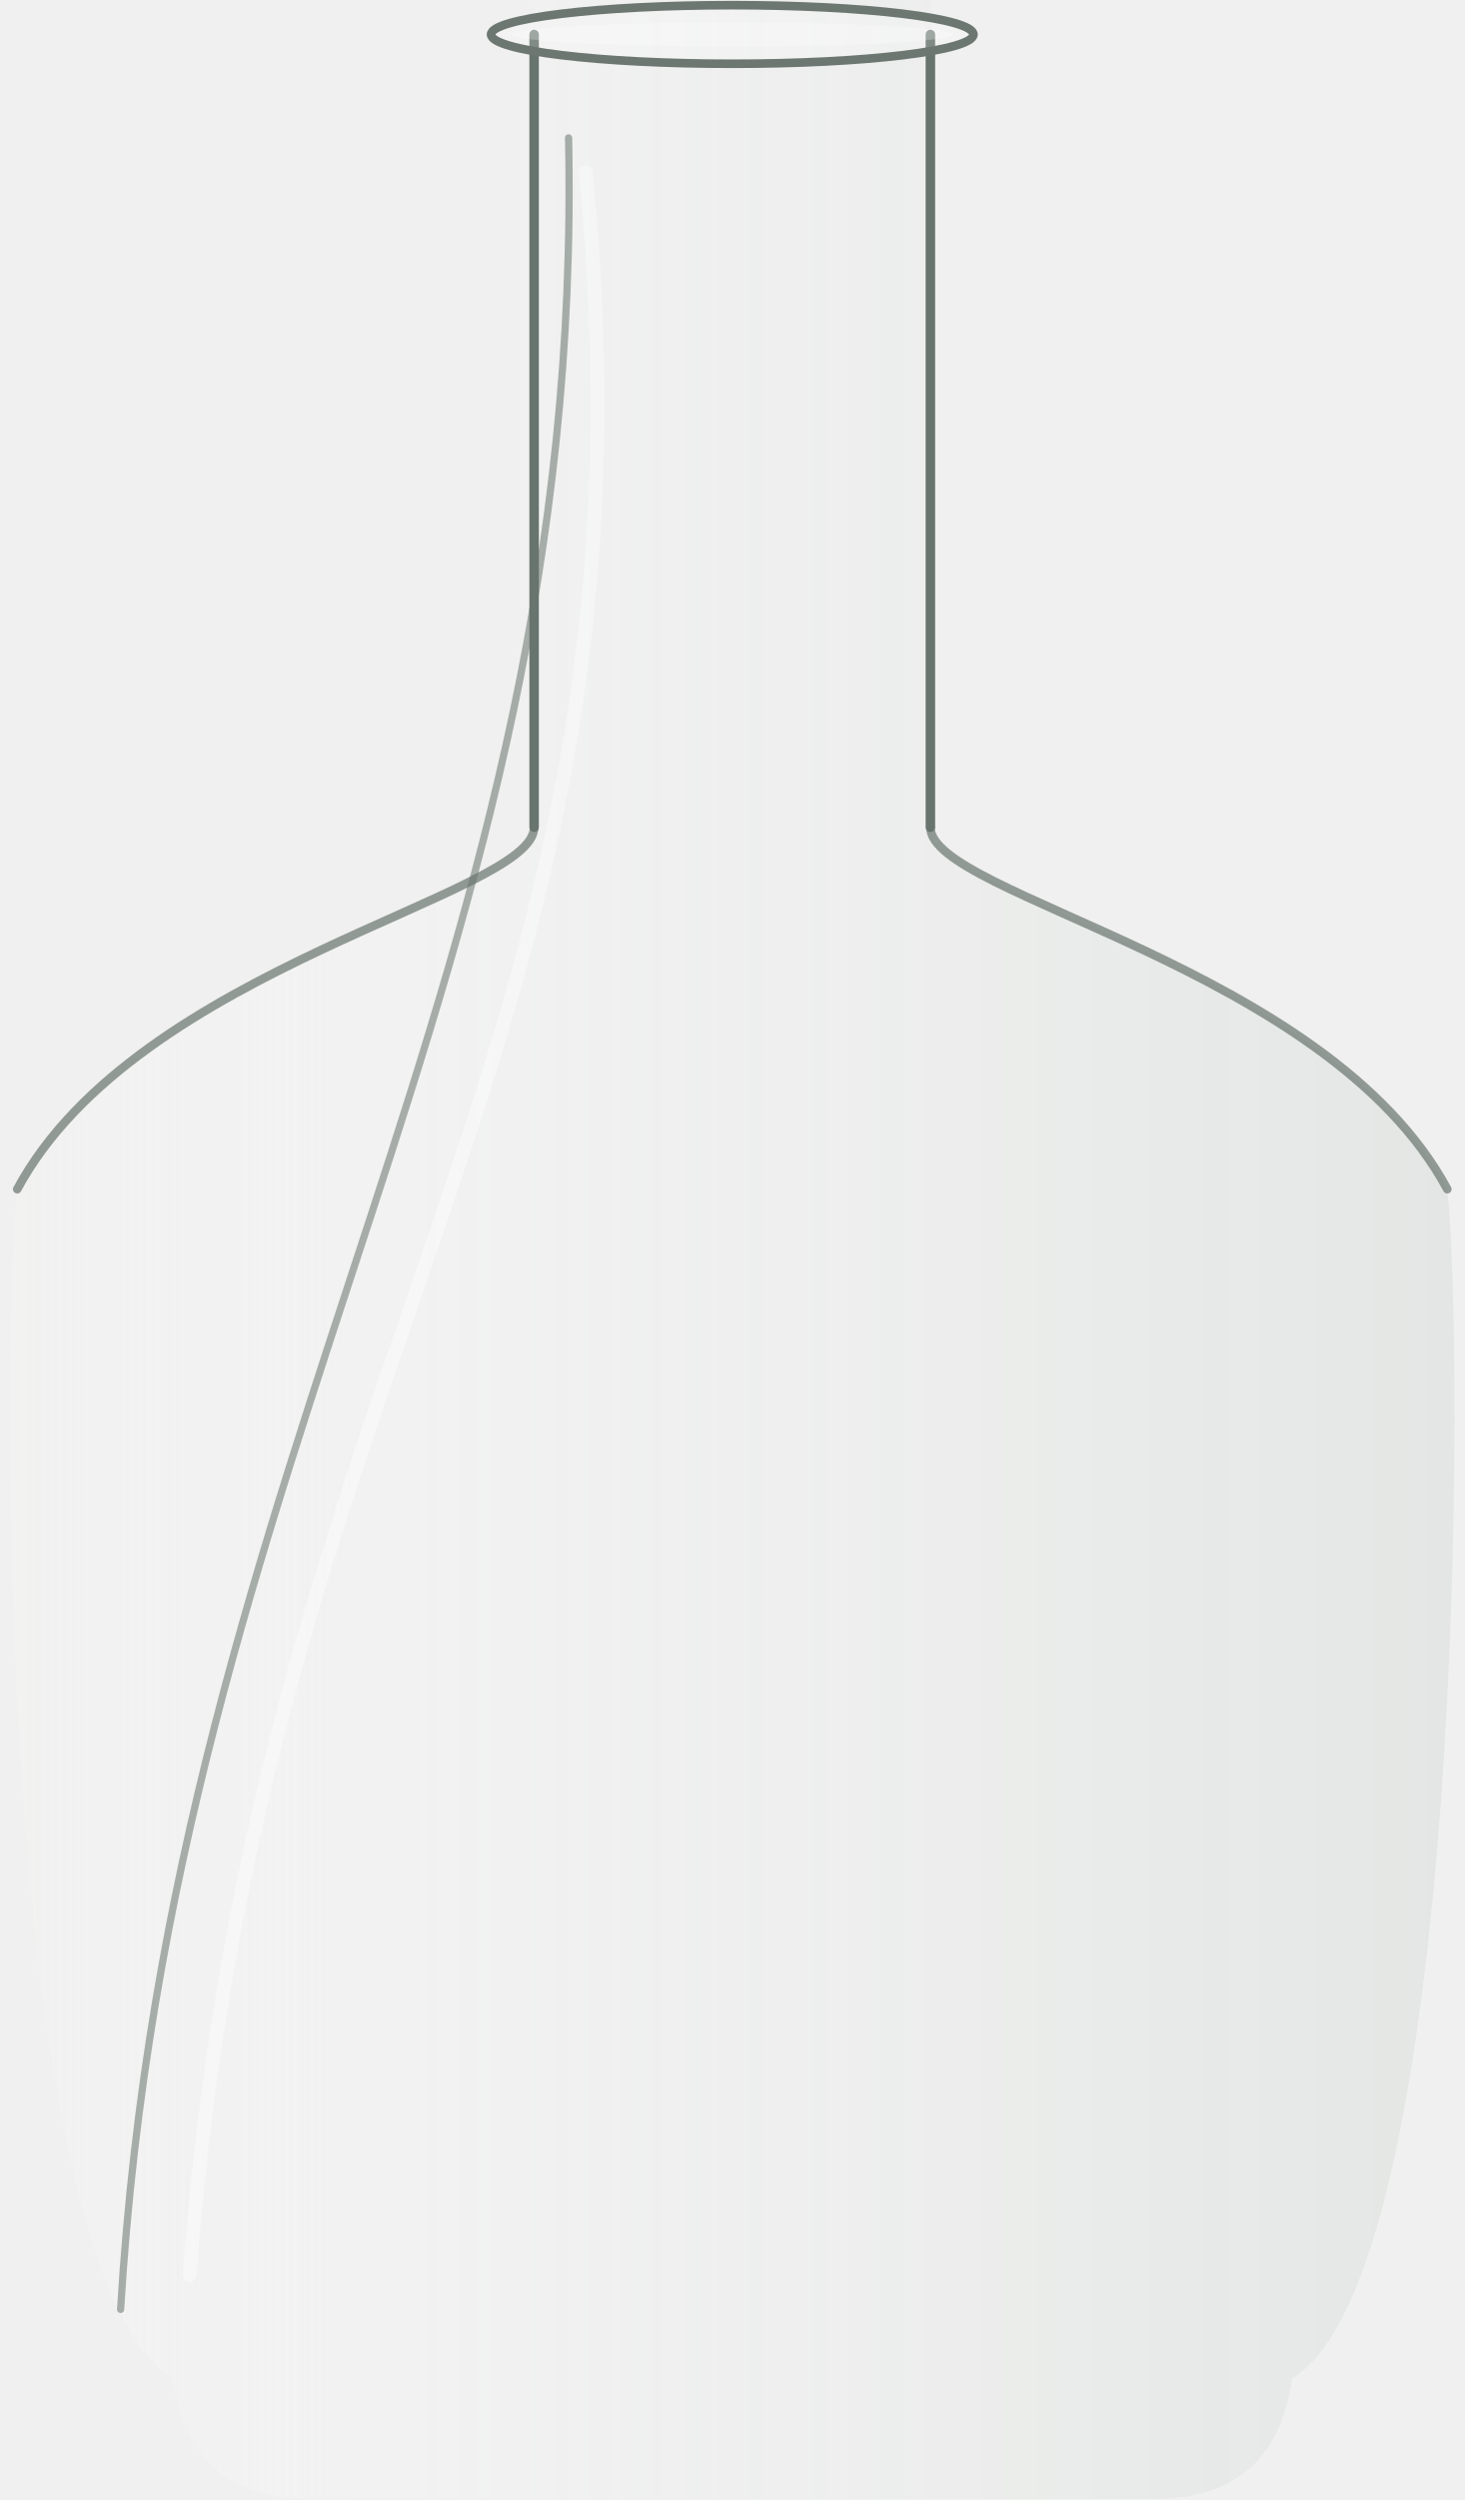
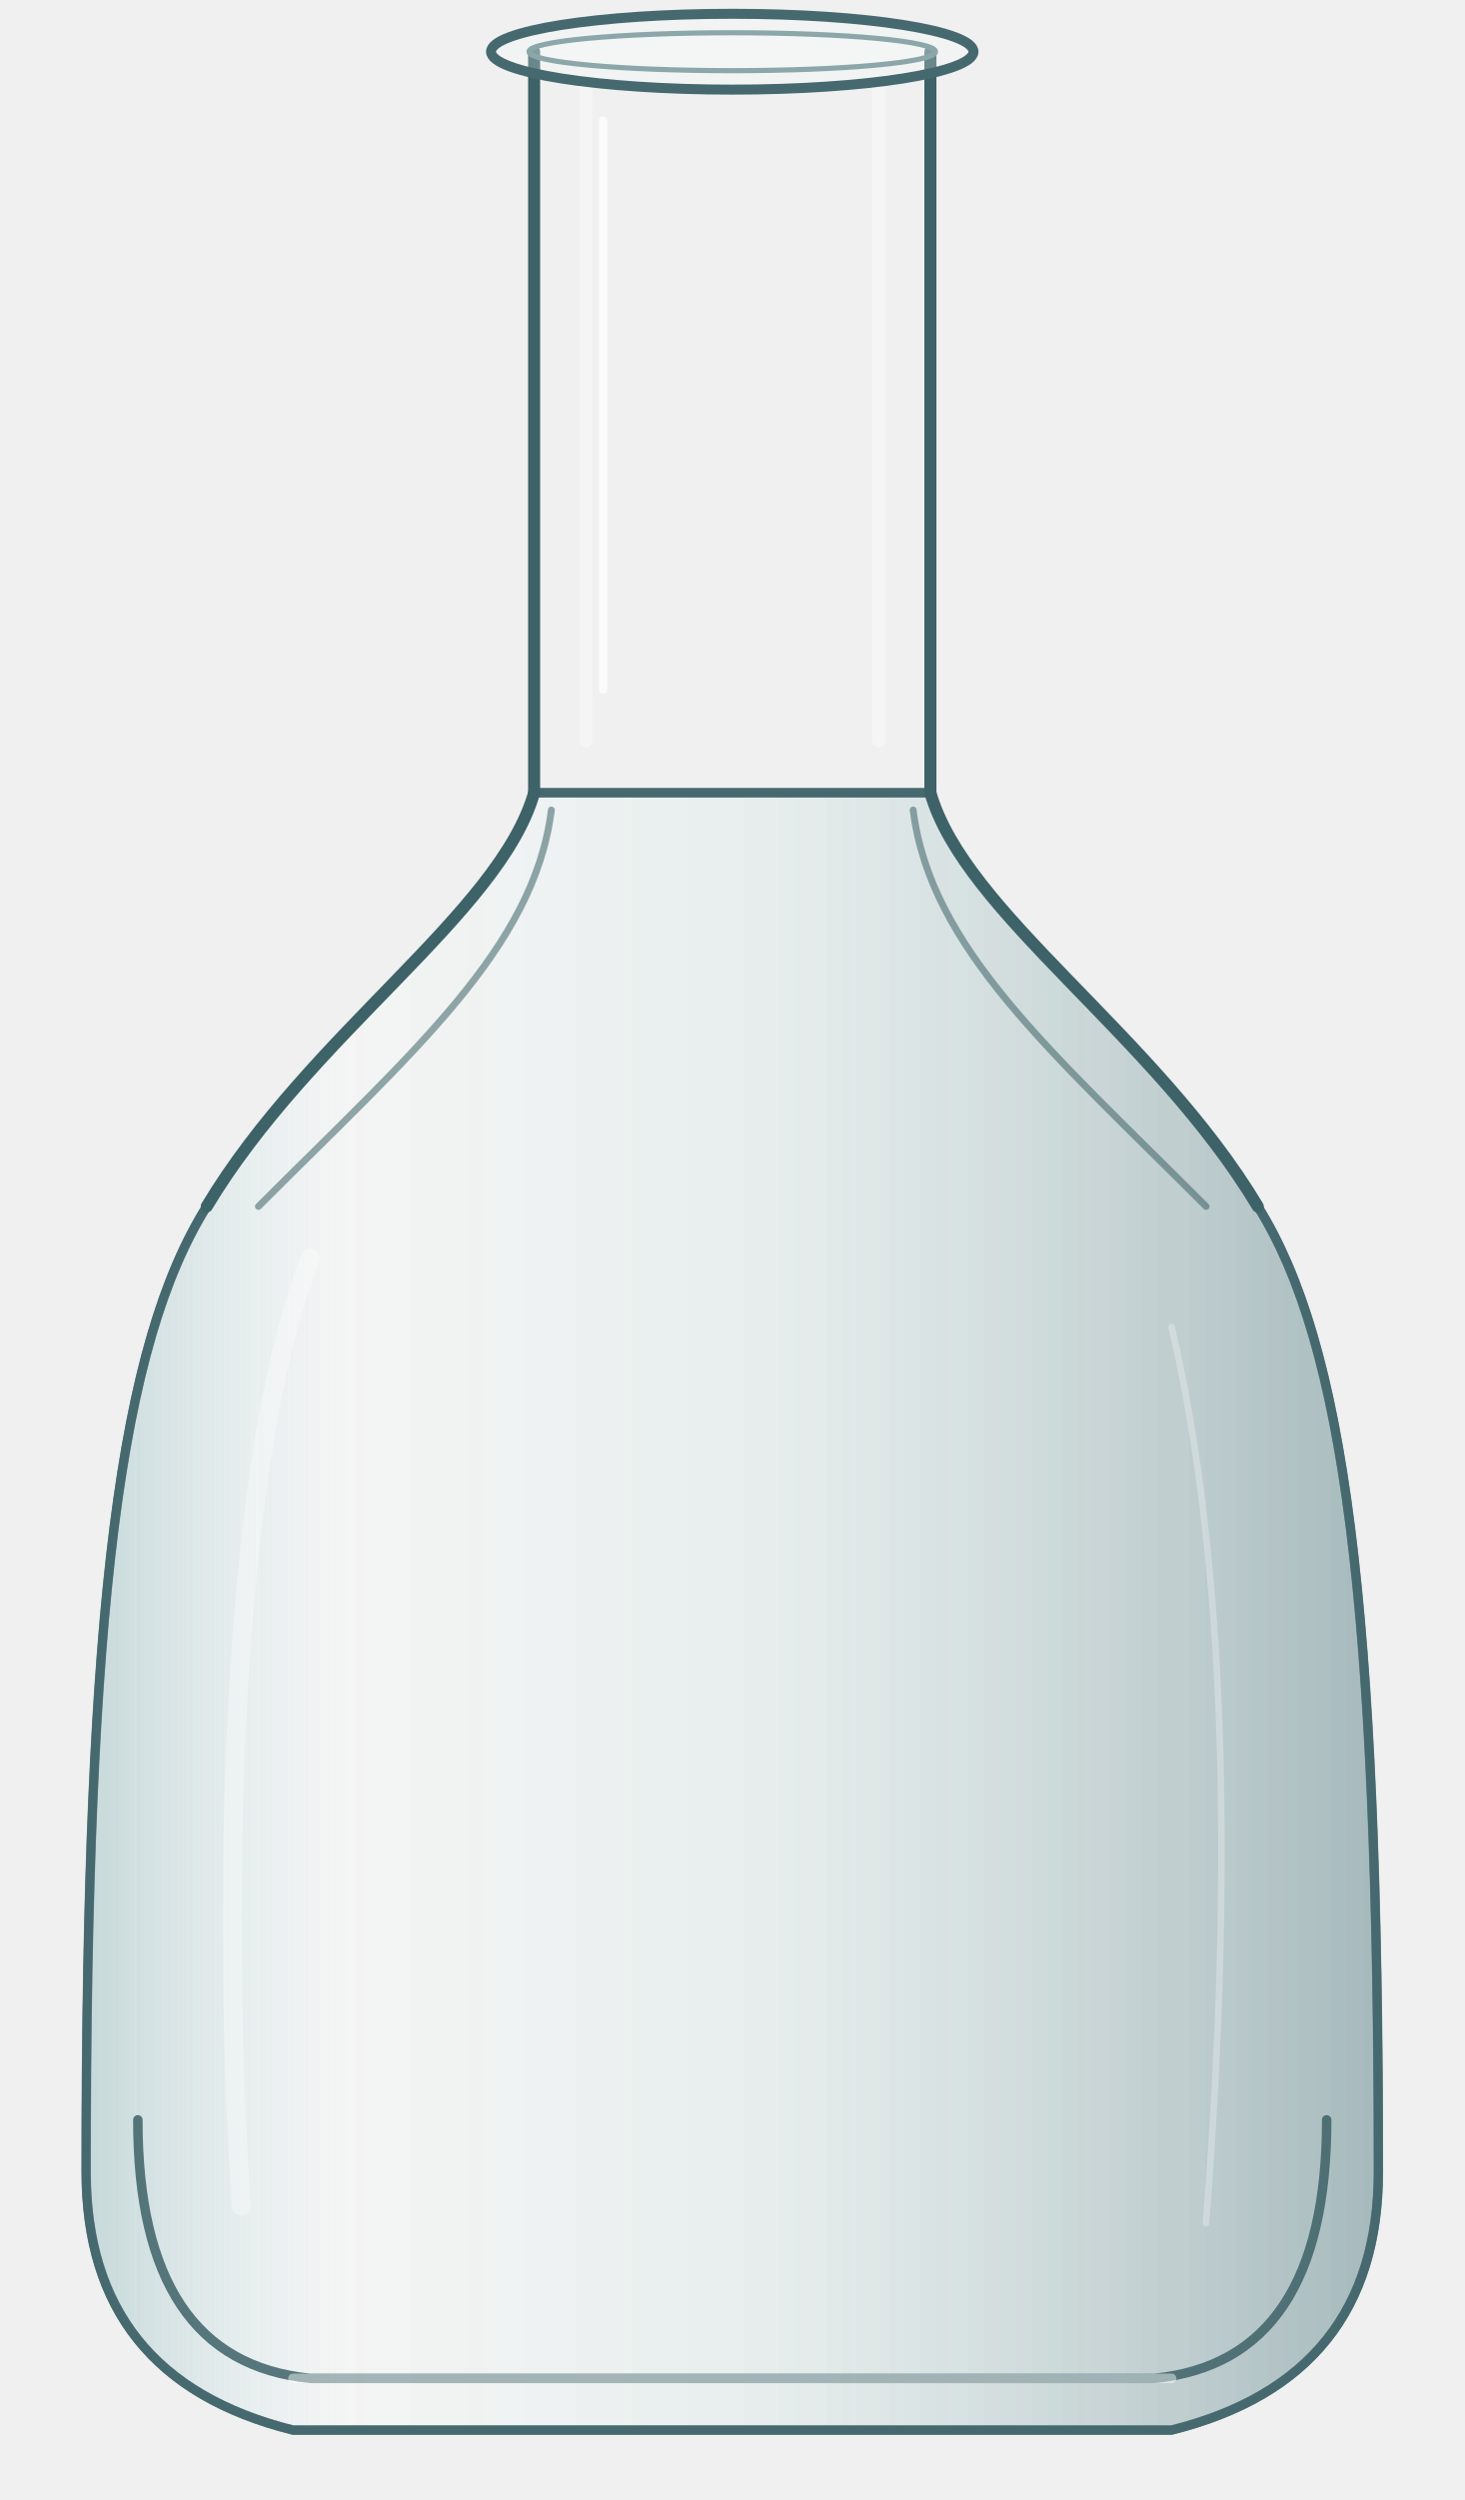
- <svg xmlns="http://www.w3.org/2000/svg" viewBox="0 0 85 145" data-asset-id="conical-flask-250ml" data-specification-id="conical-flask-250ml" data-family-id="conical-flask" data-capacity-ml="250" data-body-dimensions-mm="85 145 85" data-dimensions-mm="85 145 85" data-material-profile="clear-borosilicate-curved-vessel" data-lod="scene" data-lod-detail="scene" data-lod-visible-roles="body|shoulder|neck|rim|glass-back|glass-front|highlight" data-coordinate-unit="mm" data-visual-role="apparatus-geometry" data-view-mode="experiment-world" data-measurement-qualified="false" data-anatomy="curved-conical-body|shoulder-transition|cylindrical-neck|open-mouth-rim|interior-cavity|flat-contact-foot" data-physical-envelope-mm="85 145 85" role="img" aria-labelledby="conical-flask-250ml-scene-title conical-flask-250ml-scene-desc">
+ <svg xmlns="http://www.w3.org/2000/svg" viewBox="0 0 85 145" data-asset-id="conical-flask-250ml" data-family-id="conical-flask" data-capacity-ml="250" data-coordinate-unit="mm" data-master-authored="true" data-marking-kind="none" role="img" aria-labelledby="title desc" data-lod="scene" data-lod-detail="scene" data-lod-visible-roles="body|shoulder|neck|rim|glass-back|glass-front|highlight" data-dimensions-mm="85 145 85" data-body-dimensions-mm="85 145 85" data-asset-version="2.0.0">
  <defs>
-     <linearGradient id="conical-flask-250ml-glass" x1="0" y1="0" x2="1" y2="0">
-       <stop offset="0" stop-color="#f3f5f2" stop-opacity=".31" />
-       <stop offset="0.27" stop-color="#ffffff" stop-opacity=".12" />
-       <stop offset="0.61" stop-color="#dbe3dd" stop-opacity=".18" />
-       <stop offset="1" stop-color="#b8c4bc" stop-opacity=".22" />
+     <linearGradient id="flask-glass" x1="0" y1="0" x2="1" y2="0">
+       <stop stop-color="#a9c9cb" stop-opacity=".36" />
+       <stop offset=".2" stop-color="#fbffff" stop-opacity=".17" />
+       <stop offset=".53" stop-color="#d7e8e7" stop-opacity=".2" />
+       <stop offset="1" stop-color="#709296" stop-opacity=".35" />
    </linearGradient>
-     <style>.glass-fill{fill:url(#conical-flask-250ml-glass)}.glass-edge{fill:none;stroke:#68746e;stroke-linecap:round;stroke-linejoin:round}.glass-highlight{fill:none;stroke:#fff;stroke-linecap:round;stroke-linejoin:round}.scale-line{fill:none;stroke:#303935;stroke-linecap:round}.scale-label{fill:#303935;font-family:Arial,sans-serif}</style>
+     <style>.edge{fill:none;stroke:#3d6267;stroke-linecap:round;stroke-linejoin:round}.shine{fill:none;stroke:#fff;stroke-linecap:round}</style>
  </defs>
+   <g data-layer="glass-back" data-part="vessel.body">
+     <path d="M31 46C29 53 18 60 12 70C7 78 5 93 5 126Q5 138 17 141H68Q80 138 80 126C80 93 78 78 73 70C67 60 56 53 54 46Z" fill="url(#flask-glass)" stroke="#5b7b80" stroke-width=".55" />
+   </g>
  <g data-layer="body" data-part="vessel.body">
-     <path d="M31 0H54V48C54 52 77 56 84 69C85 78 85 132 75 138Q74 145 67 145H18Q11 145 10 138C0 132 0 78 1 69C8 56 31 52 31 48Z" class="glass-fill" data-profile-boundary="erlenmeyer-body" data-landmark-neck-length-mm="48" data-landmark-shoulder-transition-mm="52" data-landmark-body-diameter-mm="85" />
+     <path d="M31 46C29 53 18 60 12 70C7 78 5 93 5 126Q5 138 17 141H68Q80 138 80 126C80 93 78 78 73 70C67 60 56 53 54 46Z" fill="url(#flask-glass)" stroke="#45696e" stroke-width=".52" data-profile-boundary="erlenmeyer-conical-body" data-landmark-max-diameter-mm="85" />
+     <path d="M8 123Q8 137 18 138H67Q77 137 77 123" class="edge" stroke-width=".55" opacity=".85" />
+     <path d="M15 70C24 61 31 55 32 47M70 70C61 61 54 55 53 47" class="edge" stroke-width=".4" opacity=".55" />
  </g>
  <g data-layer="shoulder" data-part="vessel.shoulder">
-     <path d="M31 48C31 52 8 56 1 69M54 48C54 52 77 56 84 69" class="glass-edge" stroke-width=".5" opacity=".7" />
+     <path d="M31 46C29 53 18 60 12 70M54 46C56 53 67 60 73 70" class="edge" stroke-width=".7" data-landmark-shoulder-height-mm="52" />
  </g>
  <g data-layer="neck" data-part="vessel.neck">
-     <path d="M31 2V48M54 2V48" class="glass-edge" stroke-width=".55" />
+     <path d="M31 3V46M54 3V46" class="edge" stroke-width=".7" data-landmark-neck-length-mm="48" />
+     <path d="M34 5V43M51 5V43" class="shine" stroke-width=".75" opacity=".34" />
  </g>
  <g data-layer="rim" data-part="vessel.rim">
-     <ellipse cx="42.5" cy="2" rx="14" ry="1.7" fill="#fff" fill-opacity=".17" stroke="#6d7771" stroke-width=".5" />
-     <ellipse cx="42.5" cy="2" rx="12.8" ry=".7" fill="#fff" fill-opacity=".24" />
-   </g>
-   <g data-layer="glass-back" data-part="vessel.body">
-     <path d="M7 134C10 84 34 57 33 8" class="glass-edge" stroke-width=".42" opacity=".55" />
+     <ellipse cx="42.5" cy="3" rx="14" ry="2.2" fill="#f5ffff" fill-opacity=".24" stroke="#45696e" stroke-width=".58" />
+     <ellipse cx="42.5" cy="3" rx="11.8" ry="1.1" fill="#fff" fill-opacity=".18" stroke="#8ca7aa" stroke-width=".3" />
  </g>
  <g data-layer="glass-front" data-part="vessel.body">
-     <path d="M34 10C39 61 15 78 11 132" class="glass-highlight" stroke-width=".8" opacity=".35" />
+     <path d="M18 73C13 86 13 113 14 128" class="shine" stroke-width="1.1" opacity=".32" />
+     <path d="M68 77C72 94 71 116 70 129" class="shine" stroke-width=".38" opacity=".27" />
  </g>
-   <g data-layer="highlight" />
-   <g data-layer="liquid" data-runtime="true" display="none" />
-   <g data-layer="meniscus" data-runtime="true" display="none" />
-   <g data-layer="support-interface" data-semantic-only="true" display="none" />
-   <g data-layer="detachable" data-semantic-only="true" display="none" />
-   <g data-layer="accessibility" data-semantic-only="true" display="none" />
+   <g data-layer="highlight">
+     <path d="M35 7V40" class="shine" stroke-width=".5" opacity=".72" />
+     <path d="M17 138H68" class="shine" stroke-width=".55" opacity=".45" />
+   </g>
</svg>
